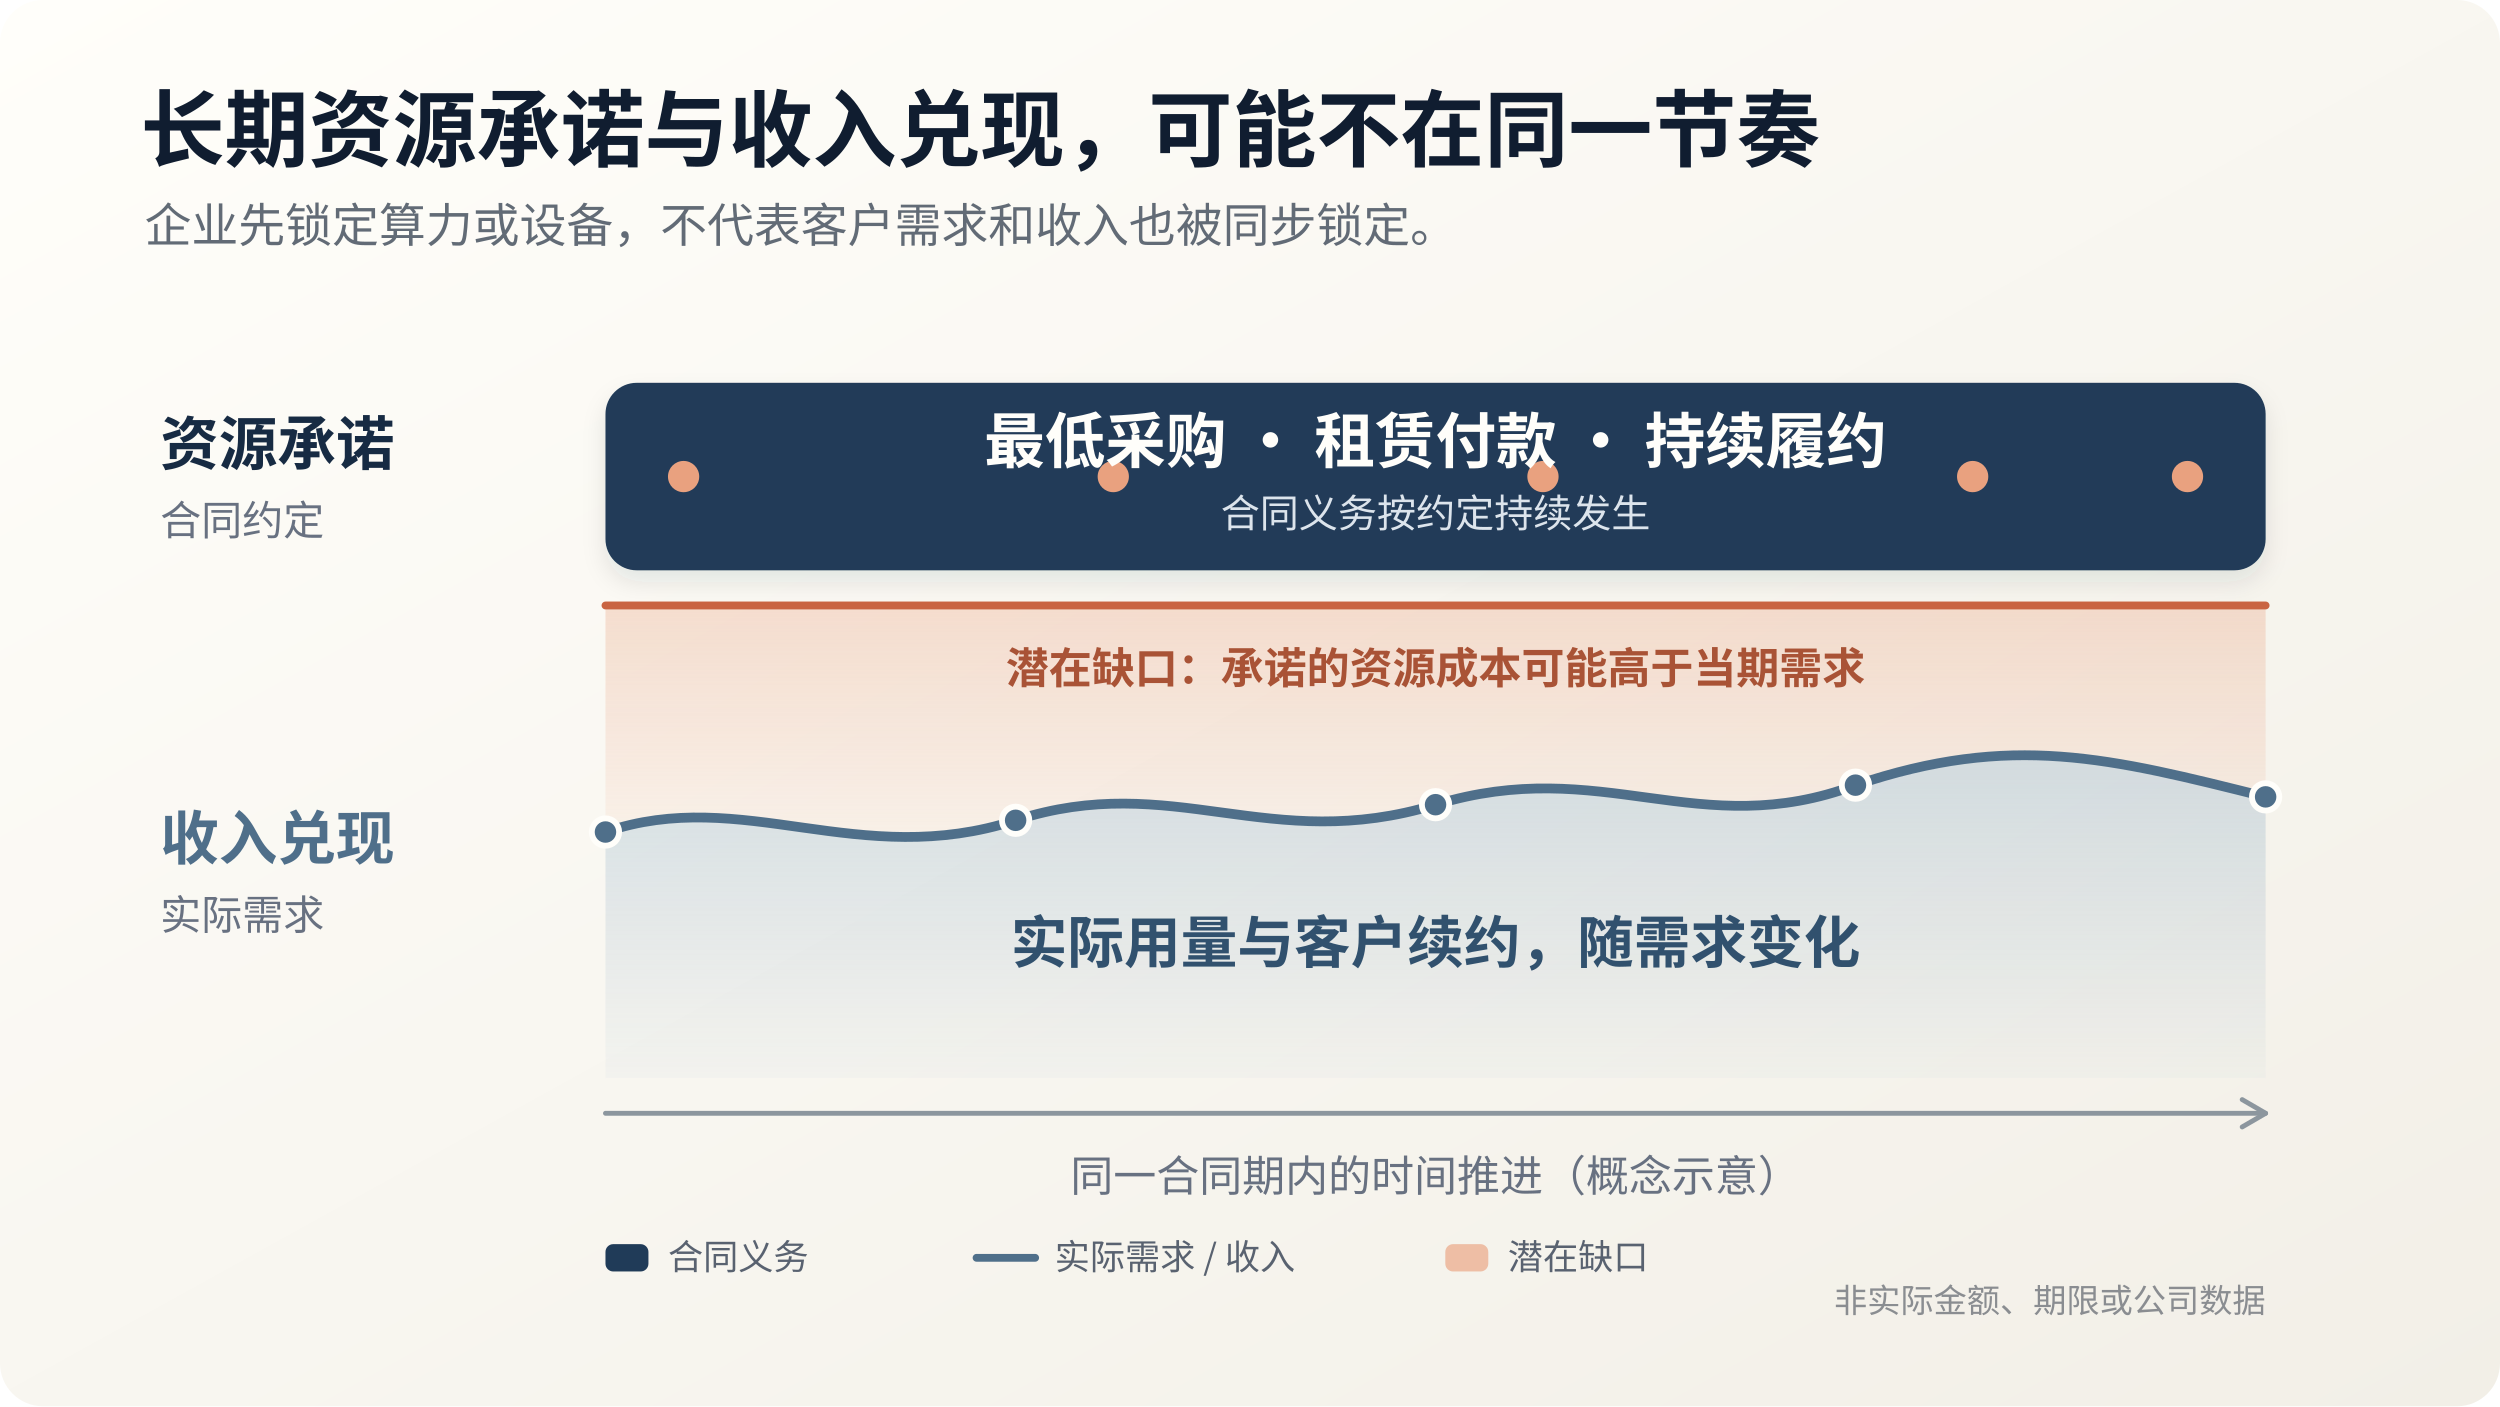
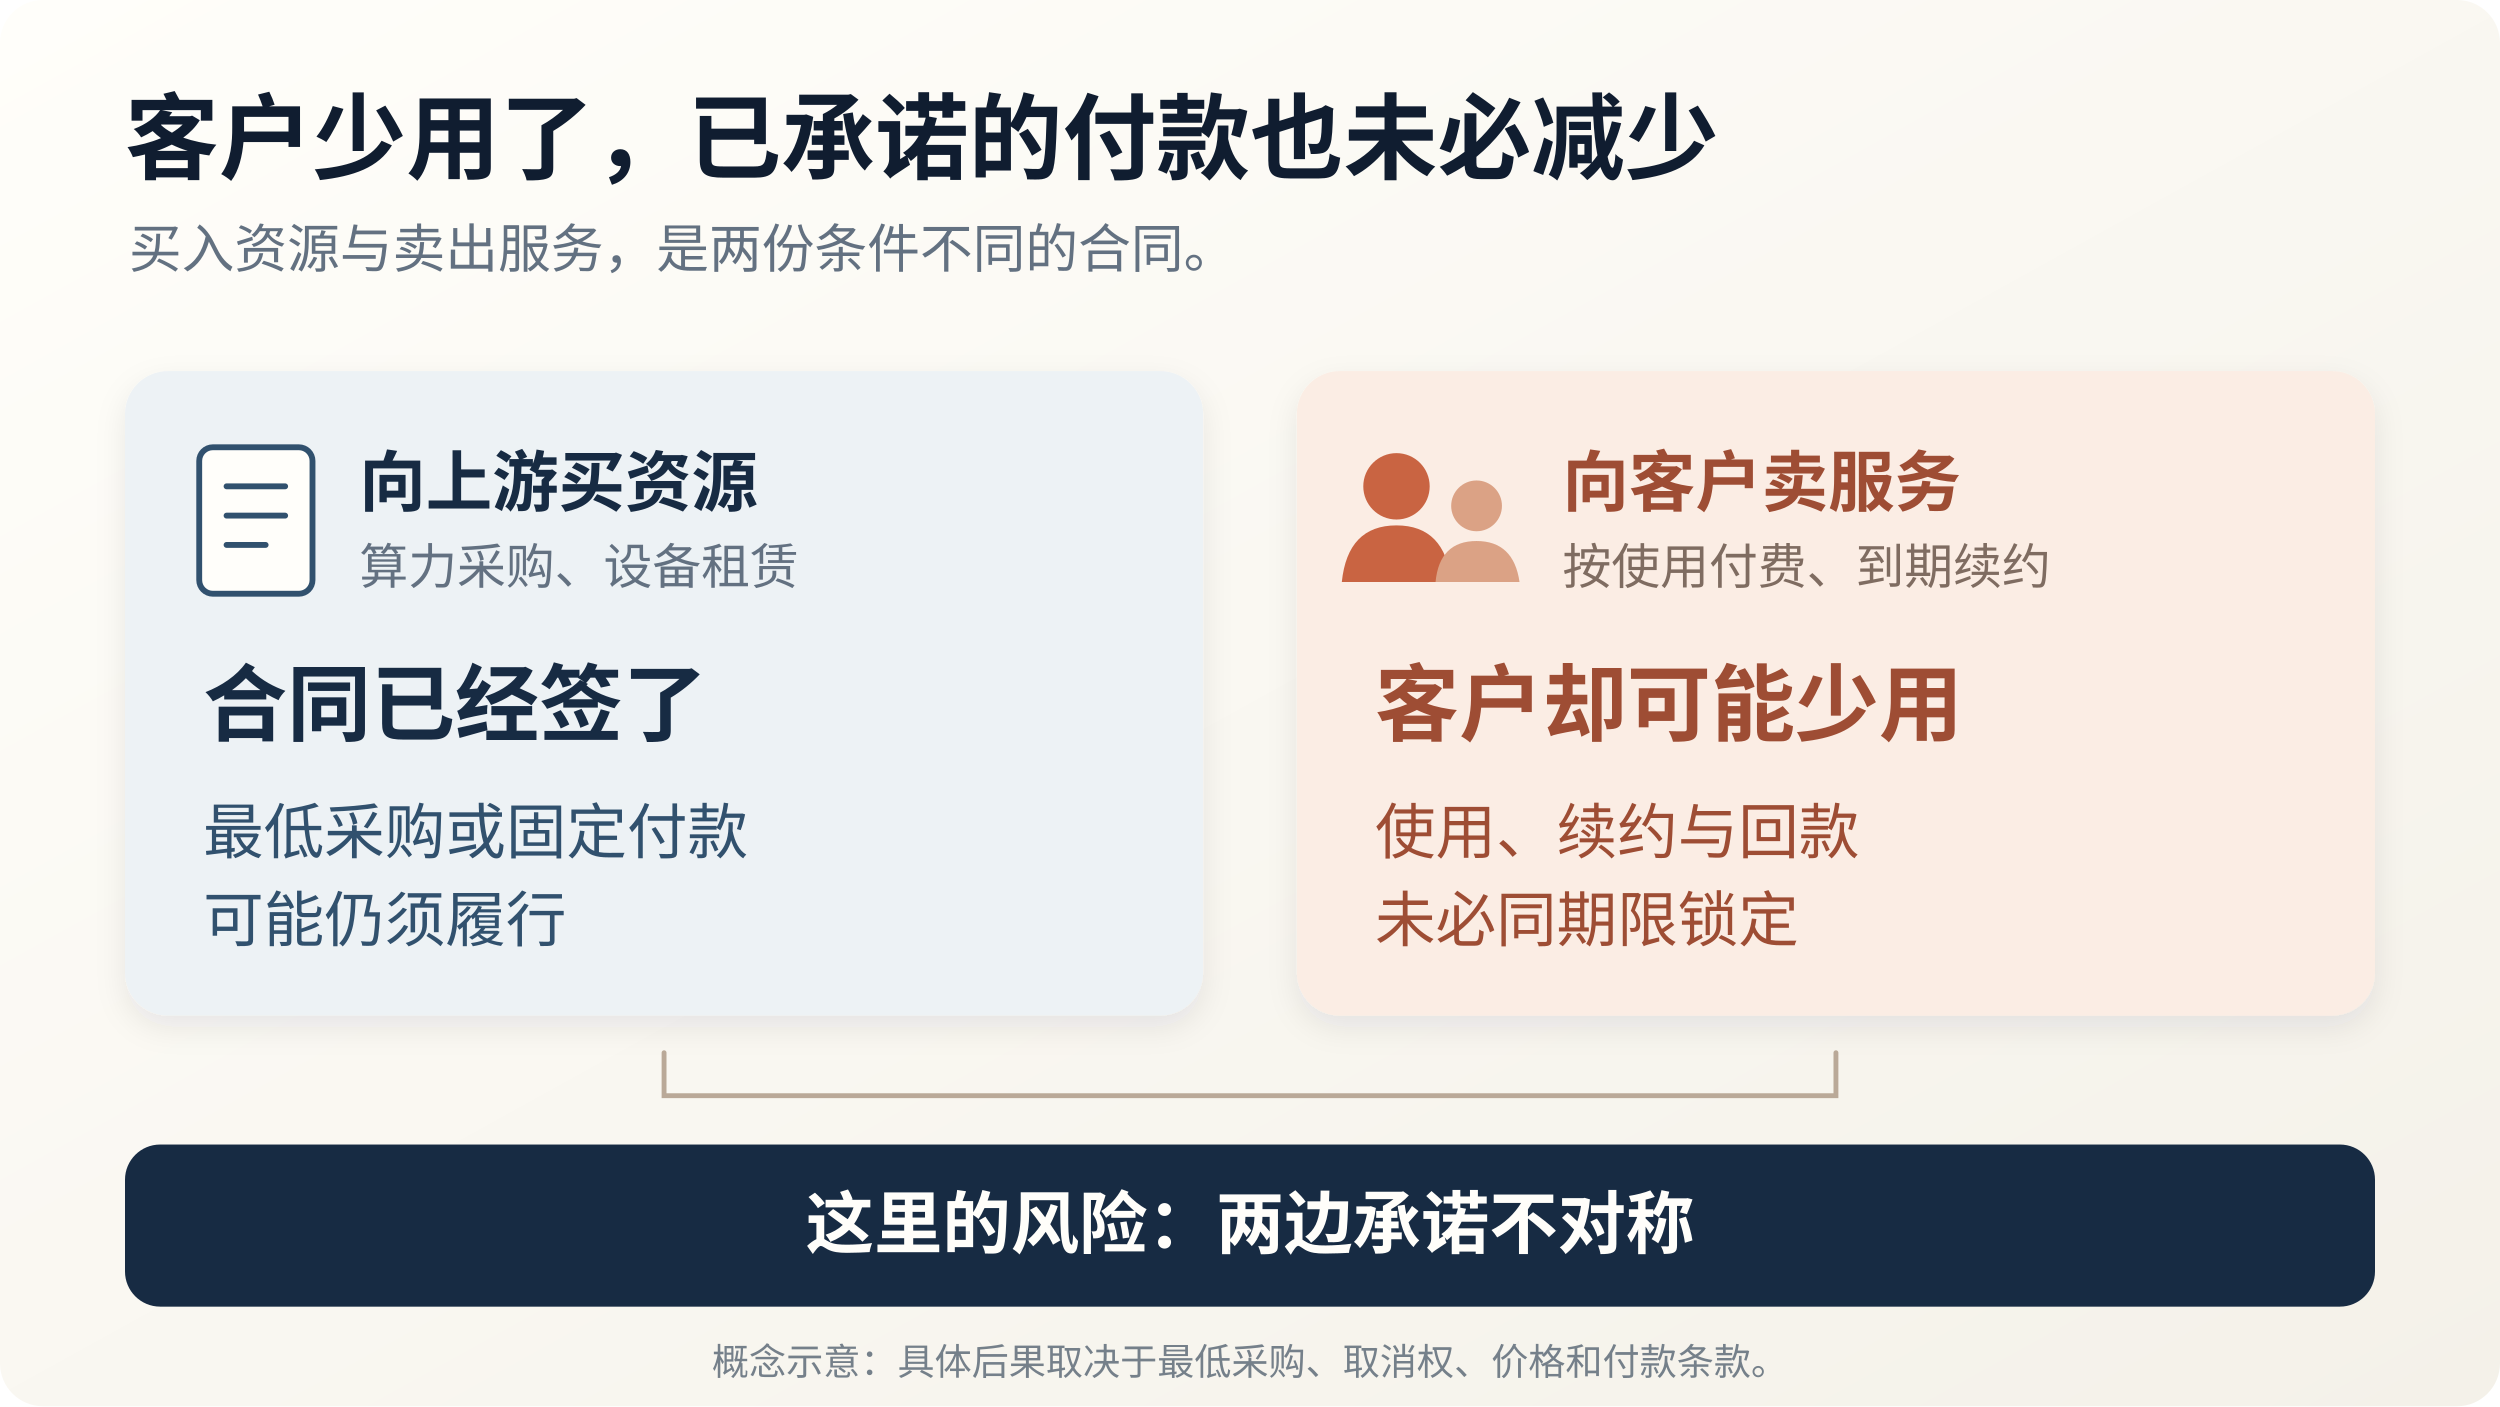
<svg xmlns="http://www.w3.org/2000/svg" width="1280" height="720" viewBox="0 0 1280 720" role="img" aria-labelledby="title desc">
  <defs>
    <linearGradient id="paper" x1="0" y1="0" x2="1" y2="1">
      <stop stop-color="#fffefa" />
-       <stop offset="1" stop-color="#f2efe7" />
+       <stop offset="1" stop-color="#f4f1e9" />
    </linearGradient>
-     <linearGradient id="gap" x1="0" y1="0" x2="0" y2="1">
-       <stop stop-color="#e9a17f" stop-opacity=".32" />
-       <stop offset="1" stop-color="#e9a17f" stop-opacity=".08" />
-     </linearGradient>
-     <linearGradient id="demand" x1="0" y1="0" x2="0" y2="1">
-       <stop stop-color="#7da0bd" stop-opacity=".3" />
-       <stop offset="1" stop-color="#7da0bd" stop-opacity=".04" />
-     </linearGradient>
-     <filter id="shadow" x="-20%" y="-30%" width="140%" height="170%">
-       <feDropShadow dx="0" dy="6" stdDeviation="6" flood-color="#172b43" flood-opacity=".1" />
+     <filter id="lift" x="-10%" y="-20%" width="120%" height="150%">
+       <feDropShadow dx="0" dy="6" stdDeviation="8" flood-color="#13273d" flood-opacity=".08" />
    </filter>
  </defs>
  <rect width="1280" height="720" rx="22" fill="url(#paper)" />
-   <text x="72" y="82" font-family="Noto Sans CJK SC, Microsoft YaHei, sans-serif" font-size="43" font-weight="700" fill="#101d30">长期资源承诺与收入兑现，可能不在同一节奏</text>
-   <text x="74" y="124" font-family="Noto Sans CJK SC, Microsoft YaHei, sans-serif" font-size="24" fill="#626b76">企业先锁定算力或设备，不代表客户需求和收入也被同步锁定。</text>
-   <g font-family="Noto Sans CJK SC, Microsoft YaHei, sans-serif">
-     <text x="82" y="238" font-size="30" font-weight="700" fill="#172b43">资源承诺</text>
-     <text x="82" y="274" font-size="21" fill="#687181">合同约定</text>
-     <text x="82" y="440" font-size="30" font-weight="700" fill="#4f6f8a">收入兑现</text>
-     <text x="82" y="476" font-size="21" fill="#687181">实际需求</text>
+   <g font-family="Noto Sans CJK SC,PingFang SC,Microsoft YaHei,sans-serif">
+     <text x="64" y="88" font-size="48" font-weight="700" fill="#101d30">客户少用了，已承诺的付款也未必减少</text>
+     <text x="66" y="137" font-size="27" fill="#637181">买入资源与卖出服务，是两份条件不同的合同。</text>
+     <g filter="url(#lift)">
+       <rect x="64" y="190" width="552" height="330" rx="22" fill="#edf2f5" />
+       <rect x="664" y="190" width="552" height="330" rx="22" fill="#fbede4" />
+     </g>
+     <rect x="102" y="229" width="58" height="75" rx="7" fill="#fffefa" stroke="#31516e" stroke-width="3" />
+     <path d="M116 249 H146 M116 264 H146 M116 279 H136" stroke="#31516e" stroke-width="3" stroke-linecap="round" />
+     <text x="184" y="259" font-size="34" font-weight="700" fill="#172b43">向上游买资源</text>
+     <text x="184" y="299" font-size="25" fill="#637181">算力采购、设备租赁</text>
+     <text x="104" y="376" font-size="43" font-weight="700" fill="#172b43">合同已经签了</text>
+     <text x="104" y="437" font-size="31" fill="#31516e">最低采购或固定付款</text>
+     <text x="104" y="482" font-size="31" fill="#31516e">可能仍须履行</text>
+     <circle cx="715" cy="249" r="17" fill="#c96442" />
+     <path d="M687 298 Q690 269 715 269 Q740 269 743 298" fill="#c96442" />
+     <circle cx="756" cy="259" r="13" fill="#dba285" />
+     <path d="M735 298 Q737 277 756 277 Q775 277 778 298" fill="#dba285" />
+     <text x="800" y="259" font-size="34" font-weight="700" fill="#9e4d34">向客户卖服务</text>
+     <text x="800" y="299" font-size="25" fill="#7f6c61">按使用付费、到期续约</text>
+     <text x="704" y="376" font-size="43" font-weight="700" fill="#9e4d34">客户却可能少用</text>
+     <text x="704" y="437" font-size="31" fill="#9e4d34">使用、续约与回款</text>
+     <text x="704" y="482" font-size="31" fill="#9e4d34">未必同期限锁定</text>
+     <path d="M340 539 V561 H940 V539" fill="none" stroke="#baa998" stroke-width="2.5" stroke-linecap="round" />
+     <rect x="64" y="586" width="1152" height="83" rx="18" fill="#172b43" />
+     <text x="640" y="639" text-anchor="middle" font-size="35" font-weight="700" fill="#fffefa">这里的风险：两边承诺不对称</text>
+     <text x="640" y="704" text-anchor="middle" font-size="19" fill="#75808a">概念示意：具体后果取决于最低采购、取消权、价格和付款条款。</text>
  </g>
-   <g filter="url(#shadow)">
-     <rect x="310" y="196" width="850" height="96" rx="16" fill="#203b58" />
-   </g>
-   <g fill="#e9a17f">
-     <circle cx="350" cy="244" r="8" />
-     <circle cx="570" cy="244" r="8" />
-     <circle cx="790" cy="244" r="8" />
-     <circle cx="1010" cy="244" r="8" />
-     <circle cx="1120" cy="244" r="8" />
-   </g>
-   <text x="735" y="237" text-anchor="middle" font-family="Noto Sans CJK SC, Microsoft YaHei, sans-serif" font-size="31" font-weight="700" fill="#fffefa">最低采购 · 租赁付款 · 持续履约</text>
-   <text x="735" y="270" text-anchor="middle" font-family="Noto Sans CJK SC, Microsoft YaHei, sans-serif" font-size="20" fill="#dce4ec">合同义务按约定持续发生</text>
-   <path d="M310 310 L1160 310 L1160 408 C1080 388 1030 375 950 402 C870 432 820 386 735 412 C650 438 600 394 520 420 C440 446 380 402 310 426 Z" fill="url(#gap)" />
-   <path d="M310 310 H1160" stroke="#c96442" stroke-width="4" stroke-linecap="round" />
-   <text x="735" y="350" text-anchor="middle" font-family="Noto Sans CJK SC, Microsoft YaHei, sans-serif" font-size="22" font-weight="600" fill="#a95336">潜在缺口：承诺的资源成本可能高于当期需求</text>
-   <path d="M310 552 L310 426 C380 402 440 446 520 420 C600 394 650 438 735 412 C820 386 870 432 950 402 C1030 375 1080 388 1160 408 L1160 552 Z" fill="url(#demand)" />
-   <path d="M310 426 C380 402 440 446 520 420 C600 394 650 438 735 412 C820 386 870 432 950 402 C1030 375 1080 388 1160 408" fill="none" stroke="#4f6f8a" stroke-width="5" stroke-linecap="round" stroke-linejoin="round" />
-   <g fill="#4f6f8a" stroke="#fffefa" stroke-width="3">
-     <circle cx="310" cy="426" r="7" />
-     <circle cx="520" cy="420" r="7" />
-     <circle cx="735" cy="412" r="7" />
-     <circle cx="950" cy="402" r="7" />
-     <circle cx="1160" cy="408" r="7" />
-   </g>
-   <text x="735" y="493" text-anchor="middle" font-family="Noto Sans CJK SC, Microsoft YaHei, sans-serif" font-size="29" font-weight="700" fill="#31516e">实际用量与客户续约，随需求变化</text>
-   <path d="M310 570 H1160" stroke="#8c969e" stroke-width="2.5" stroke-linecap="round" />
-   <path d="M1148 563 L1160 570 L1148 577" fill="none" stroke="#8c969e" stroke-width="2.5" stroke-linecap="round" stroke-linejoin="round" />
-   <text x="735" y="610" text-anchor="middle" font-family="Noto Sans CJK SC, Microsoft YaHei, sans-serif" font-size="22" fill="#687181">同一合同期内的时间推进（概念示意）</text>
-   <g transform="translate(310 650)" font-family="Noto Sans CJK SC, Microsoft YaHei, sans-serif" font-size="18">
-     <rect x="0" y="-13" width="22" height="14" rx="4" fill="#203b58" />
-     <text x="32" y="0" fill="#596270">合同义务</text>
-     <path d="M190 -6 H220" stroke="#4f6f8a" stroke-width="4" stroke-linecap="round" />
-     <text x="230" y="0" fill="#596270">实际需求 / 收入</text>
-     <rect x="430" y="-13" width="22" height="14" rx="4" fill="#e9a17f" opacity=".65" />
-     <text x="462" y="0" fill="#596270">潜在缺口</text>
-   </g>
-   <text x="1160" y="672" text-anchor="end" font-family="Noto Sans CJK SC, Microsoft YaHei, sans-serif" font-size="17" fill="#8a8d91">非实际金额、期限或公司数据</text>
</svg>
